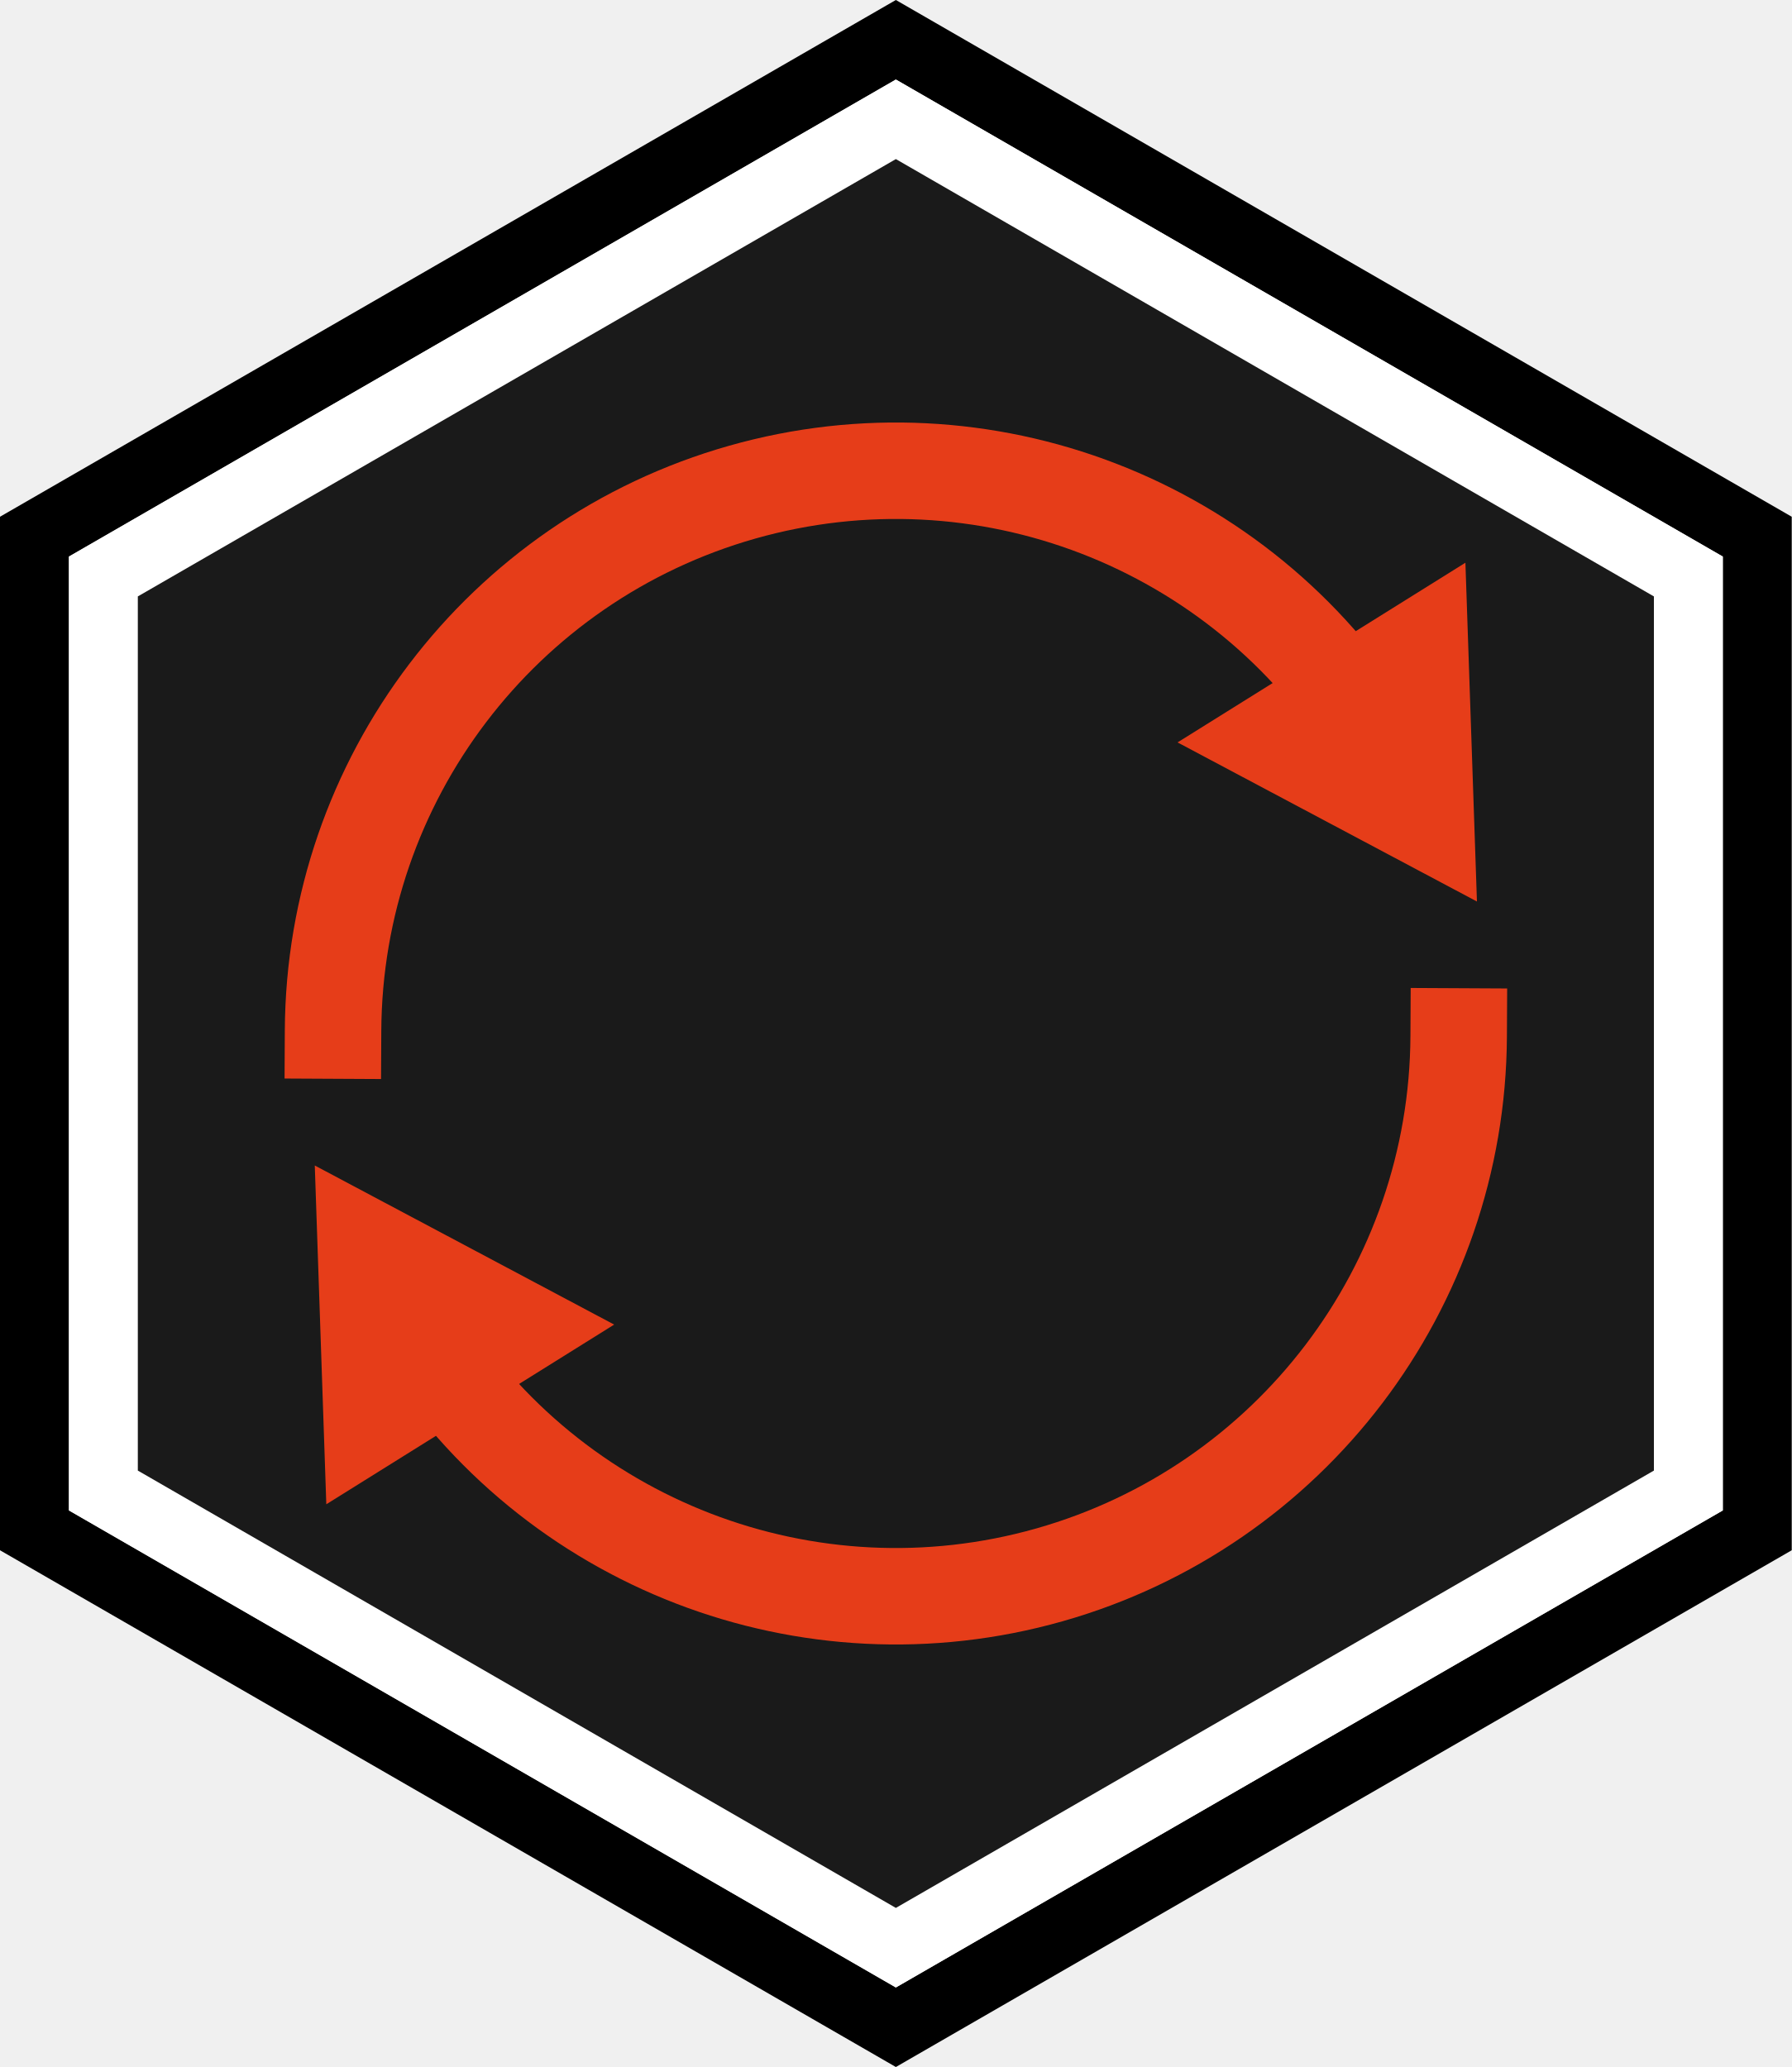
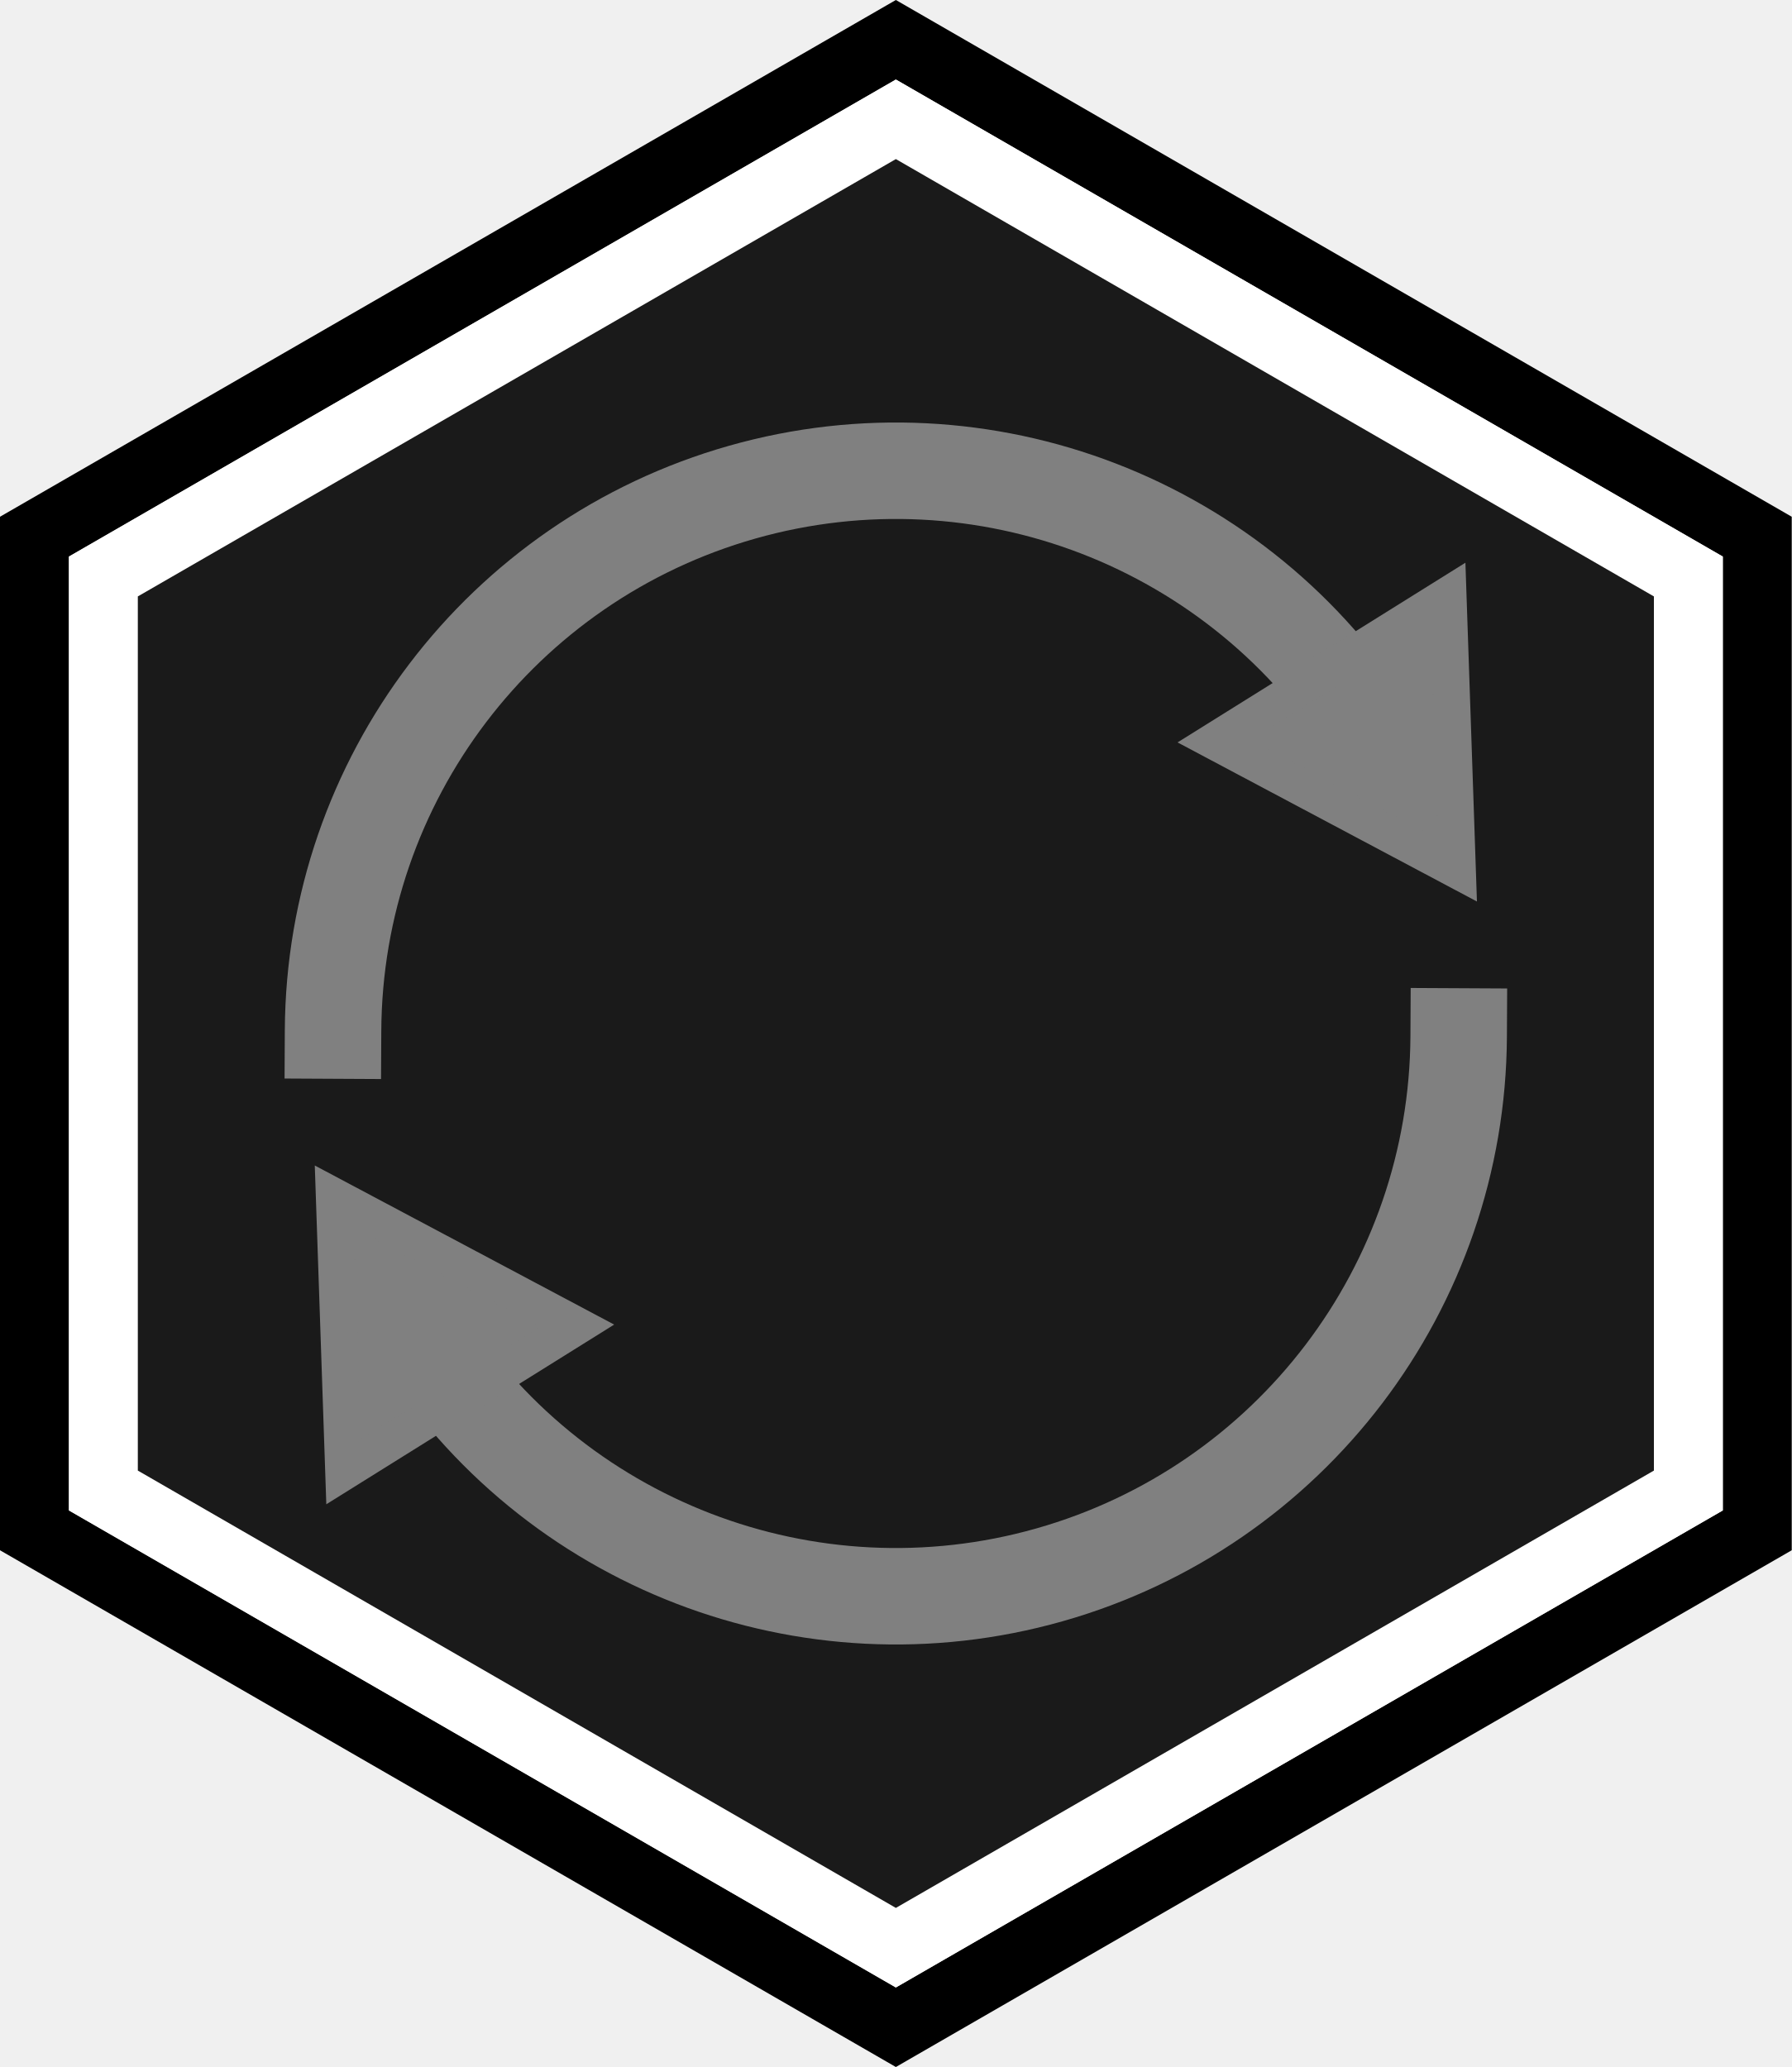
<svg xmlns="http://www.w3.org/2000/svg" viewBox="0 0 130 150" version="1.1" id="svg1" width="130" height="150" xml:space="preserve">
  <defs id="defs1">
    <marker style="overflow:visible" id="marker3" refX="0" refY="0" orient="auto" markerWidth="4" markerHeight="4" viewBox="0 0 1 1" preserveAspectRatio="xMidYMid" markerUnits="userSpaceOnUse">
      <path style="fill:context-stroke;fill-rule:evenodd;stroke:context-stroke;stroke-width:0.5pt" d="M 2.885,0 -1.44,2.5 v -5 z" id="path3" />
    </marker>
    <marker style="overflow:visible" id="marker3-1" refX="0" refY="0" orient="auto" markerWidth="4" markerHeight="4" viewBox="0 0 1 1" preserveAspectRatio="xMidYMid" markerUnits="userSpaceOnUse">
      <path style="fill:context-stroke;fill-rule:evenodd;stroke:context-stroke;stroke-width:0.5pt" d="M 2.885,0 -1.44,2.5 v -5 z" id="path3-6" />
    </marker>
  </defs>
  <polygon points="61.8,53.78 31,71.56 0.2,53.78 0.2,18.22 31,0.44 61.8,18.22 " fill="none" stroke="#ff3b57" stroke-width="1" id="hex-out" style="display:inline;mix-blend-mode:normal;fill:none;fill-opacity:1;stroke:#000000;stroke-width:2.465;stroke-dasharray:none;stroke-dashoffset:0;stroke-opacity:1" transform="matrix(2.029196,0,0,2.027961,2.09495,1.993413)" />
  <path id="hex-in" style="display:inline;mix-blend-mode:normal;fill:#1a1a1a;stroke:#ffffff;stroke-width:5;stroke-dasharray:none;stroke-opacity:1" d="m 7.5,41.838 c 0,22.108 0,44.216 0,66.324 19.167,11.06 38.333,22.12 57.5,33.18 19.167,-11.06 38.333,-22.12 57.5,-33.18 0,-22.108 0,-44.216 0,-66.324 C 103.333,30.778 84.167,19.718 65,8.658 45.833,19.718 26.667,30.778 7.5,41.838 Z" />
-   <path style="fill:#ff00ff;fill-opacity:0;stroke:#e63d19;stroke-width:7;stroke-linecap:square;stroke-linejoin:miter;stroke-dasharray:none;stroke-dashoffset:0;stroke-opacity:1;marker-end:url(#marker3)" id="path2" d="M 105.835,75.214 A 40.835,40.835 0 0 1 76.146,114.285 40.835,40.835 0 0 1 30.362,96.627" />
-   <path style="fill:#ff00ff;fill-opacity:0;stroke:#e63d19;stroke-width:7;stroke-linecap:square;stroke-linejoin:miter;stroke-dasharray:none;stroke-dashoffset:0;stroke-opacity:1;marker-end:url(#marker3-1)" id="path2-5" d="m -24.165,-74.786 a 40.835,40.835 0 0 1 -29.689,39.071 40.835,40.835 0 0 1 -45.784,-17.658" transform="scale(-1)" />
+   <path style="fill:none;fill-opacity:0;stroke:#808080;stroke-width:7;stroke-linecap:square;stroke-linejoin:miter;stroke-dasharray:none;stroke-dashoffset:0;stroke-opacity:1;marker-end:url(#marker3)" id="path2" d="M 105.835,75.214 A 40.835,40.835 0 0 1 76.146,114.285 40.835,40.835 0 0 1 30.362,96.627" />
+   <path style="fill:none;fill-opacity:0;stroke:#808080;stroke-width:7;stroke-linecap:square;stroke-linejoin:miter;stroke-dasharray:none;stroke-dashoffset:0;stroke-opacity:1;marker-end:url(#marker3-1)" id="path2-5" d="m -24.165,-74.786 a 40.835,40.835 0 0 1 -29.689,39.071 40.835,40.835 0 0 1 -45.784,-17.658" transform="scale(-1)" />
</svg>
